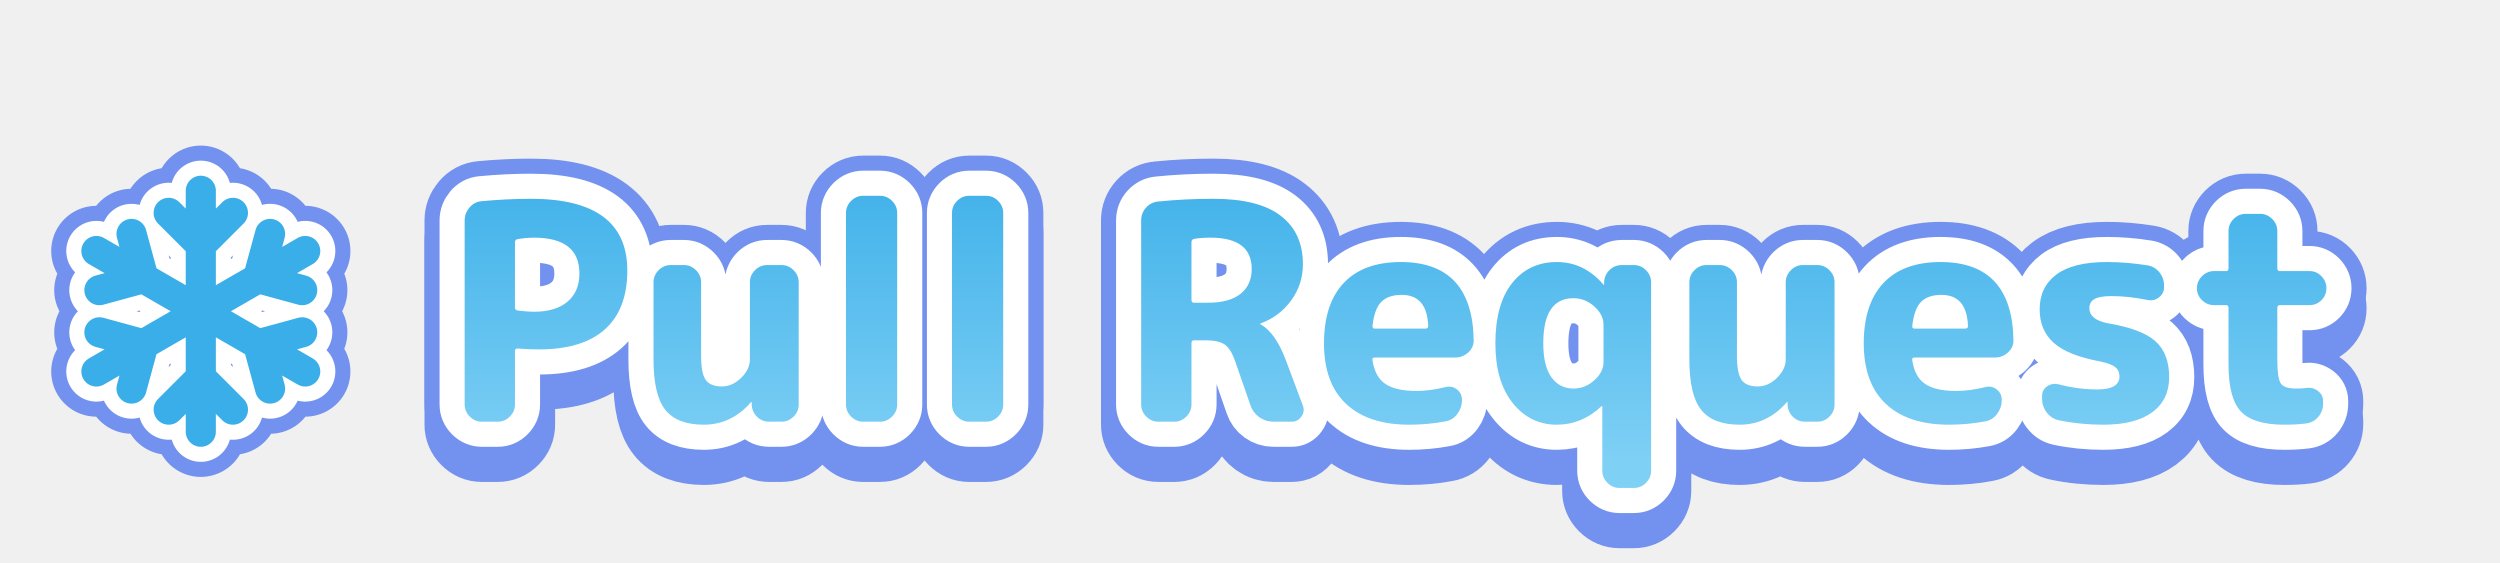
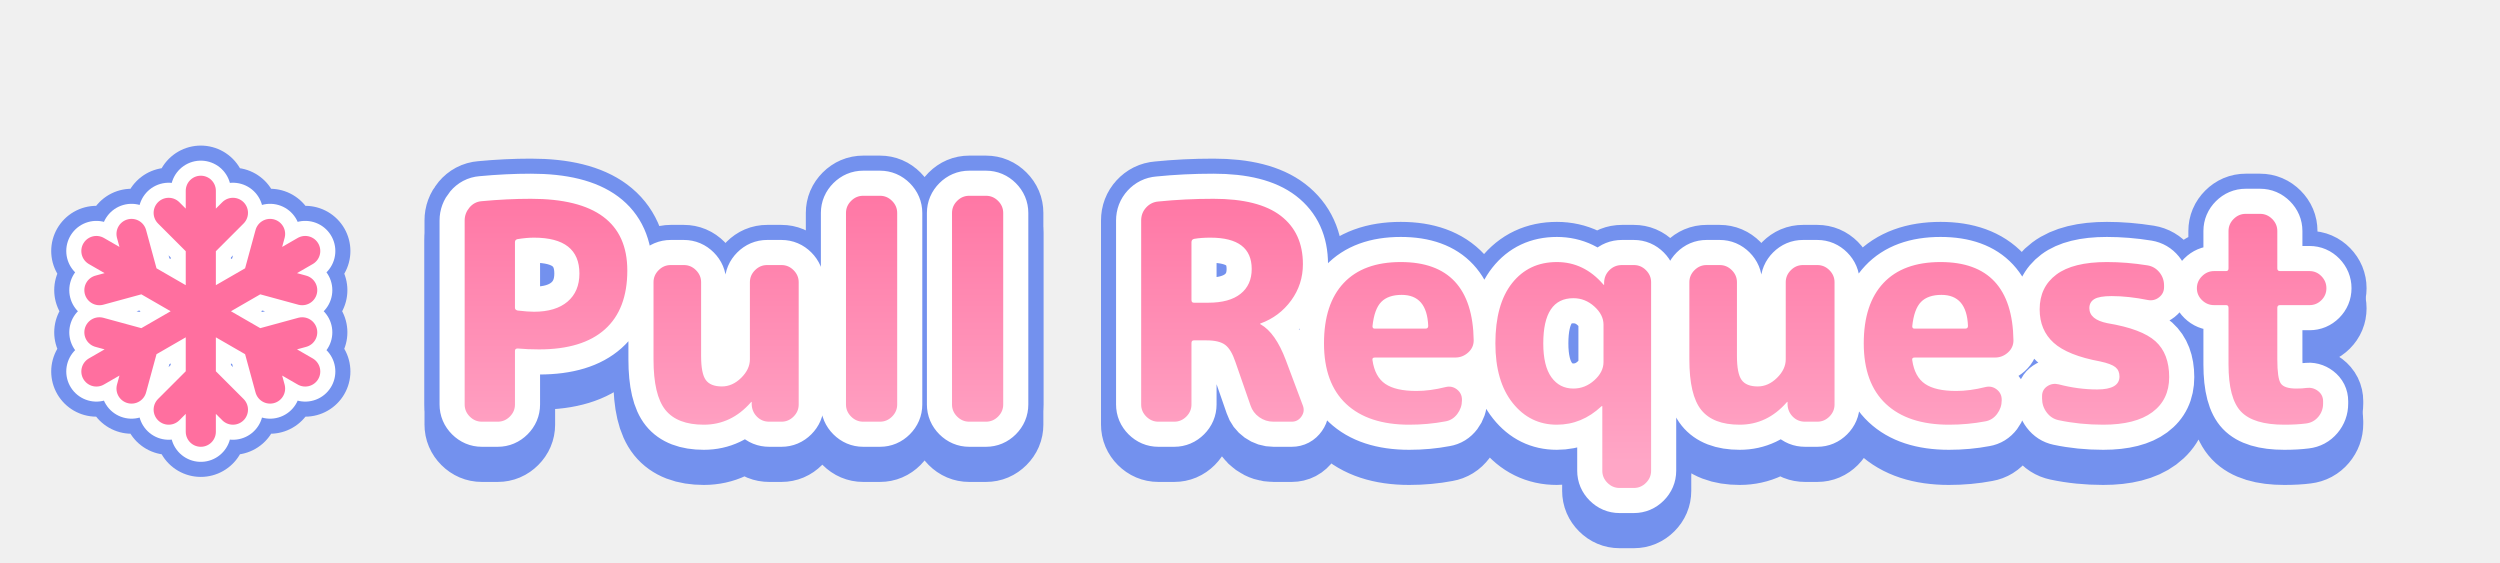
<svg xmlns="http://www.w3.org/2000/svg" width="249" height="56" viewBox="0 0 249 56" role="img" aria-label="Pull Request">
  <defs>
    <linearGradient id="g" x1="0" y1="15.0" x2="0" y2="46" gradientUnits="userSpaceOnUse">
-       <stop offset="0" stop-color="#3aaee8" />
-       <stop offset="1" stop-color="#7fd0f5" />
+       <stop offset="0" stop-color="#ff6f9f" />
+       <stop offset="1" stop-color="#ffa6c6" />
    </linearGradient>
  </defs>
  <path d="M20.0 31.0L20.0 19.0M20.0 24.4L23.2 21.2M20.0 24.4L16.8 21.2M20.0 31.0L9.6 25.0M14.3 27.7L13.1 23.3M14.3 27.7L9.9 28.9M20.0 31.0L9.6 37.0M14.3 34.3L9.9 33.1M14.3 34.3L13.1 38.7M20.0 31.0L20.0 43.0M20.0 37.6L16.8 40.8M20.0 37.6L23.2 40.8M20.0 31.0L30.4 37.0M25.7 34.3L26.9 38.7M25.7 34.3L30.1 33.1M20.0 31.0L30.4 25.0M25.7 27.7L30.1 28.9M25.7 27.7L26.9 23.3" stroke="#7391ee" stroke-width="9" stroke-linecap="round" fill="none" />
  <path d="M20.0 31.0L20.0 19.0M20.0 24.4L23.2 21.2M20.0 24.4L16.8 21.2M20.0 31.0L9.6 25.0M14.3 27.7L13.1 23.3M14.3 27.7L9.9 28.9M20.0 31.0L9.6 37.0M14.3 34.3L9.9 33.1M14.3 34.3L13.1 38.7M20.0 31.0L20.0 43.0M20.0 37.6L16.8 40.8M20.0 37.6L23.2 40.8M20.0 31.0L30.4 37.0M25.7 34.3L26.9 38.7M25.7 34.3L30.1 33.1M20.0 31.0L30.4 25.0M25.7 27.7L30.1 28.9M25.7 27.7L26.9 23.3" stroke="#ffffff" stroke-width="6" stroke-linecap="round" fill="none" />
-   <path d="M20.0 31.0L20.0 19.0M20.0 24.4L23.2 21.2M20.0 24.4L16.8 21.2M20.0 31.0L9.6 25.0M14.3 27.7L13.1 23.3M14.3 27.7L9.9 28.9M20.0 31.0L9.6 37.0M14.3 34.3L9.9 33.1M14.3 34.3L13.1 38.7M20.0 31.0L20.0 43.0M20.0 37.6L16.8 40.8M20.0 37.6L23.2 40.8M20.0 31.0L30.4 37.0M25.7 34.3L26.9 38.7M25.7 34.3L30.1 33.1M20.0 31.0L30.4 25.0M25.7 27.7L30.1 28.9M25.7 27.7L26.9 23.3" stroke="#3aaee8" stroke-width="3" stroke-linecap="round" fill="none" />
+   <path d="M20.0 31.0L20.0 19.0M20.0 24.4L23.2 21.2M20.0 24.4L16.8 21.2M20.0 31.0L9.6 25.0M14.3 27.7L13.1 23.3M14.3 27.7L9.9 28.9M20.0 31.0L9.6 37.0M14.3 34.3L9.9 33.1M14.3 34.3L13.1 38.7M20.0 31.0L20.0 43.0M20.0 37.6L16.8 40.8M20.0 37.6L23.2 40.8M20.0 31.0L30.4 37.0M25.7 34.3L26.9 38.7M25.7 34.3L30.1 33.1M20.0 31.0L30.4 25.0M25.7 27.7L30.1 28.9M25.7 27.7L26.9 23.3" stroke="#ff6f9f" stroke-width="3" stroke-linecap="round" fill="none" />
  <path d="M51.29 24.12V30.66Q51.29 30.87 51.56 30.93Q52.58 31.05 53.18 31.05Q55.34 31.05 56.525 30.045Q57.71 29.04 57.71 27.24Q57.71 23.67 53.18 23.67Q52.43 23.67 51.53 23.82Q51.29 23.88 51.29 24.12ZM47.99 42.0Q47.3 42.0 46.79 41.49Q46.28 40.98 46.28 40.29V21.96Q46.28 21.24 46.76 20.67Q47.24 20.1 47.96 20.04Q50.51 19.8 52.88 19.8Q62.48 19.8 62.48 26.94Q62.48 30.81 60.245 32.805Q58.01 34.8 53.69 34.8Q52.55 34.8 51.56 34.71Q51.29 34.71 51.29 34.95V40.29Q51.29 40.98 50.78 41.49Q50.27 42.0 49.58 42.0ZM70.1 42.3Q67.46 42.3 66.275 40.83Q65.09 39.36 65.09 35.79V28.11Q65.09 27.42 65.6 26.91Q66.11 26.4 66.8 26.4H68.12Q68.81 26.4 69.32 26.91Q69.83 27.42 69.83 28.11V35.46Q69.83 37.2 70.295 37.845Q70.76 38.49 71.9 38.49Q72.95 38.49 73.82 37.635Q74.69 36.78 74.69 35.79V28.11Q74.69 27.42 75.2 26.91Q75.71 26.4 76.4 26.4H77.84Q78.53 26.4 79.04 26.91Q79.55 27.42 79.55 28.11V40.29Q79.55 40.98 79.04 41.49Q78.53 42.0 77.84 42.0H76.61Q75.89 42.0 75.395 41.505Q74.9 41.01 74.87 40.29V40.05Q74.87 40.02 74.84 40.02L74.78 40.08Q72.83 42.3 70.1 42.3ZM85.97 42.0Q85.28 42.0 84.77 41.49Q84.26 40.98 84.26 40.29V21.21Q84.26 20.52 84.77 20.01Q85.28 19.5 85.97 19.5H87.65Q88.34 19.5 88.85 20.01Q89.36 20.52 89.36 21.21V40.29Q89.36 40.98 88.85 41.49Q88.34 42.0 87.65 42.0ZM96.53 42.0Q95.84 42.0 95.33 41.49Q94.82 40.98 94.82 40.29V21.21Q94.82 20.52 95.33 20.01Q95.84 19.5 96.53 19.5H98.21Q98.9 19.5 99.41 20.01Q99.92 20.52 99.92 21.21V40.29Q99.92 40.98 99.41 41.49Q98.9 42.0 98.21 42.0ZM118.67 24.12V29.88Q118.67 30.15 118.91 30.15H120.35Q122.45 30.15 123.56 29.265Q124.67 28.38 124.67 26.79Q124.67 23.67 120.56 23.67Q119.63 23.67 118.94 23.79Q118.67 23.85 118.67 24.12ZM115.37 42.0Q114.68 42.0 114.17 41.49Q113.66 40.98 113.66 40.29V21.96Q113.66 21.21 114.155 20.67Q114.65 20.13 115.37 20.07Q118.04 19.8 120.86 19.8Q125.36 19.8 127.565 21.495Q129.77 23.19 129.77 26.31Q129.77 28.32 128.6 29.925Q127.43 31.53 125.54 32.22Q125.51 32.22 125.51 32.25Q125.51 32.31 125.57 32.31Q127.04 33.15 128.06 35.85L129.77 40.41Q129.98 40.98 129.62 41.49Q129.26 42.0 128.66 42.0H126.83Q126.05 42.0 125.42 41.55Q124.79 41.1 124.55 40.38L123.05 36.06Q122.63 34.8 122.03 34.35Q121.43 33.9 120.17 33.9H118.91Q118.67 33.9 118.67 34.17V40.29Q118.67 40.98 118.16 41.49Q117.65 42.0 116.96 42.0ZM139.61 29.37Q138.26 29.37 137.57 30.075Q136.88 30.78 136.7 32.49Q136.7 32.73 136.91 32.73H141.98Q142.25 32.73 142.25 32.46Q142.13 29.37 139.61 29.37ZM140.36 42.3Q136.28 42.3 134.075 40.23Q131.87 38.16 131.87 34.2Q131.87 30.27 133.835 28.185Q135.8 26.1 139.52 26.1Q146.66 26.1 146.78 33.9Q146.78 34.62 146.225 35.115Q145.67 35.61 144.95 35.61H136.94Q136.64 35.61 136.7 35.88Q136.94 37.53 137.975 38.235Q139.01 38.94 141.08 38.94Q142.43 38.94 143.99 38.55Q144.62 38.4 145.115 38.79Q145.61 39.18 145.61 39.81V39.87Q145.61 40.62 145.145 41.235Q144.68 41.85 143.96 41.97Q142.22 42.3 140.36 42.3ZM156.71 29.7Q153.71 29.7 153.71 34.2Q153.71 36.45 154.52 37.575Q155.33 38.7 156.71 38.7Q157.88 38.7 158.795 37.875Q159.71 37.05 159.71 36.06V32.34Q159.71 31.35 158.795 30.525Q157.88 29.7 156.71 29.7ZM155.06 42.3Q152.39 42.3 150.665 40.14Q148.94 37.98 148.94 34.2Q148.94 30.3 150.605 28.2Q152.27 26.1 155.06 26.1Q157.76 26.1 159.68 28.32L159.74 28.38Q159.77 28.38 159.77 28.35V28.11Q159.8 27.39 160.31 26.895Q160.82 26.4 161.54 26.4H162.74Q163.43 26.4 163.94 26.91Q164.45 27.42 164.45 28.11V46.89Q164.45 47.58 163.94 48.09Q163.43 48.6 162.74 48.6H161.3Q160.61 48.6 160.1 48.09Q159.59 47.58 159.59 46.89V40.47Q159.59 40.44 159.56 40.44Q159.53 40.44 159.5 40.47Q157.55 42.3 155.06 42.3ZM173.27 42.3Q170.63 42.3 169.445 40.83Q168.26 39.36 168.26 35.79V28.11Q168.26 27.42 168.77 26.91Q169.28 26.4 169.97 26.4H171.29Q171.98 26.4 172.49 26.91Q173 27.42 173 28.11V35.46Q173 37.2 173.465 37.845Q173.93 38.49 175.07 38.49Q176.12 38.49 176.99 37.635Q177.86 36.78 177.86 35.79V28.11Q177.86 27.42 178.37 26.91Q178.88 26.4 179.57 26.4H181.01Q181.7 26.4 182.21 26.91Q182.72 27.42 182.72 28.11V40.29Q182.72 40.98 182.21 41.49Q181.7 42.0 181.01 42.0H179.78Q179.06 42.0 178.565 41.505Q178.07 41.01 178.04 40.29V40.05Q178.04 40.02 178.01 40.02L177.95 40.08Q176 42.3 173.27 42.3ZM193.37 29.37Q192.02 29.37 191.33 30.075Q190.64 30.78 190.46 32.49Q190.46 32.73 190.67 32.73H195.74Q196.01 32.73 196.01 32.46Q195.89 29.37 193.37 29.37ZM194.12 42.3Q190.04 42.3 187.835 40.23Q185.63 38.16 185.63 34.2Q185.63 30.27 187.595 28.185Q189.56 26.1 193.28 26.1Q200.42 26.1 200.54 33.9Q200.54 34.62 199.985 35.115Q199.43 35.61 198.71 35.61H190.7Q190.4 35.61 190.46 35.88Q190.7 37.53 191.735 38.235Q192.77 38.94 194.84 38.94Q196.19 38.94 197.75 38.55Q198.38 38.4 198.875 38.79Q199.37 39.18 199.37 39.81V39.87Q199.37 40.62 198.905 41.235Q198.44 41.85 197.72 41.97Q195.98 42.3 194.12 42.3ZM209.18 36.0Q205.94 35.4 204.545 34.14Q203.15 32.88 203.15 30.81Q203.15 28.59 204.815 27.345Q206.48 26.1 209.84 26.1Q211.82 26.1 213.89 26.43Q214.61 26.55 215.075 27.12Q215.54 27.69 215.54 28.44V28.59Q215.54 29.22 215.045 29.61Q214.55 30.0 213.92 29.88Q211.97 29.49 210.32 29.49Q209.09 29.49 208.595 29.79Q208.1 30.09 208.1 30.69Q208.1 31.83 209.9 32.19Q213.32 32.76 214.685 33.99Q216.05 35.22 216.05 37.56Q216.05 39.81 214.37 41.055Q212.69 42.3 209.48 42.3Q207.14 42.3 205.04 41.85Q204.32 41.7 203.855 41.085Q203.39 40.47 203.39 39.69V39.45Q203.39 38.82 203.9 38.475Q204.41 38.13 205.04 38.28Q206.99 38.79 208.88 38.79Q211.1 38.79 211.1 37.5Q211.1 36.9 210.695 36.57Q210.29 36.24 209.18 36.0ZM220.52 30.39Q219.83 30.39 219.32 29.895Q218.81 29.4 218.81 28.71Q218.81 28.02 219.32 27.51Q219.83 27.0 220.52 27.0H221.72Q221.96 27.0 221.96 26.73V23.01Q221.96 22.32 222.47 21.81Q222.98 21.3 223.67 21.3H225.11Q225.8 21.3 226.31 21.81Q226.82 22.32 226.82 23.01V26.73Q226.82 27.0 227.09 27.0H230.03Q230.72 27.0 231.215 27.51Q231.71 28.02 231.71 28.71Q231.71 29.4 231.215 29.895Q230.72 30.39 230.03 30.39H227.09Q226.82 30.39 226.82 30.66V35.79Q226.82 37.68 227.165 38.19Q227.51 38.7 228.71 38.7Q229.34 38.7 229.7 38.64Q230.36 38.55 230.87 38.94Q231.38 39.33 231.38 39.96V40.2Q231.38 40.95 230.9 41.52Q230.42 42.09 229.67 42.18Q228.74 42.3 227.51 42.3Q224.45 42.3 223.205 40.995Q221.96 39.69 221.96 36.3V30.66Q221.96 30.39 221.72 30.39Z" fill="#7391ee" stroke="#7391ee" stroke-width="8" stroke-linejoin="round" transform="translate(0 2)" />
  <path d="M51.29 24.12V30.66Q51.29 30.87 51.56 30.93Q52.58 31.05 53.18 31.05Q55.34 31.05 56.525 30.045Q57.71 29.04 57.71 27.24Q57.71 23.67 53.18 23.67Q52.43 23.67 51.53 23.82Q51.29 23.88 51.29 24.12ZM47.99 42.0Q47.3 42.0 46.79 41.49Q46.28 40.98 46.28 40.29V21.96Q46.28 21.24 46.76 20.67Q47.24 20.1 47.96 20.04Q50.51 19.8 52.88 19.8Q62.48 19.8 62.48 26.94Q62.48 30.81 60.245 32.805Q58.01 34.8 53.69 34.8Q52.55 34.8 51.56 34.71Q51.29 34.71 51.29 34.95V40.29Q51.29 40.98 50.78 41.49Q50.27 42.0 49.58 42.0ZM70.1 42.3Q67.46 42.3 66.275 40.83Q65.09 39.36 65.09 35.79V28.11Q65.09 27.42 65.6 26.91Q66.11 26.4 66.8 26.4H68.12Q68.81 26.4 69.32 26.91Q69.83 27.42 69.83 28.11V35.46Q69.83 37.2 70.295 37.845Q70.76 38.49 71.9 38.49Q72.95 38.49 73.82 37.635Q74.69 36.78 74.69 35.79V28.11Q74.69 27.42 75.2 26.91Q75.71 26.4 76.4 26.4H77.84Q78.53 26.4 79.04 26.91Q79.55 27.42 79.55 28.11V40.29Q79.55 40.98 79.04 41.49Q78.53 42.0 77.84 42.0H76.61Q75.89 42.0 75.395 41.505Q74.9 41.01 74.87 40.29V40.05Q74.87 40.02 74.84 40.02L74.78 40.08Q72.83 42.3 70.1 42.3ZM85.97 42.0Q85.28 42.0 84.77 41.49Q84.26 40.98 84.26 40.29V21.21Q84.26 20.52 84.77 20.01Q85.28 19.5 85.97 19.5H87.65Q88.34 19.5 88.85 20.01Q89.36 20.52 89.36 21.21V40.29Q89.36 40.98 88.85 41.49Q88.34 42.0 87.65 42.0ZM96.53 42.0Q95.84 42.0 95.33 41.49Q94.82 40.98 94.82 40.29V21.21Q94.82 20.52 95.33 20.01Q95.84 19.5 96.53 19.5H98.21Q98.9 19.5 99.41 20.01Q99.92 20.52 99.92 21.21V40.29Q99.92 40.98 99.41 41.49Q98.9 42.0 98.21 42.0ZM118.67 24.12V29.88Q118.67 30.15 118.91 30.15H120.35Q122.45 30.15 123.56 29.265Q124.67 28.38 124.67 26.79Q124.67 23.67 120.56 23.67Q119.63 23.67 118.94 23.79Q118.67 23.85 118.67 24.12ZM115.37 42.0Q114.68 42.0 114.17 41.49Q113.66 40.98 113.66 40.29V21.96Q113.66 21.21 114.155 20.67Q114.65 20.13 115.37 20.07Q118.04 19.8 120.86 19.8Q125.36 19.8 127.565 21.495Q129.77 23.19 129.77 26.31Q129.77 28.32 128.6 29.925Q127.43 31.53 125.54 32.22Q125.51 32.22 125.51 32.25Q125.51 32.31 125.57 32.31Q127.04 33.15 128.06 35.85L129.77 40.41Q129.98 40.98 129.62 41.49Q129.26 42.0 128.66 42.0H126.83Q126.05 42.0 125.42 41.55Q124.79 41.1 124.55 40.38L123.05 36.06Q122.63 34.8 122.03 34.35Q121.43 33.9 120.17 33.9H118.91Q118.67 33.9 118.67 34.17V40.29Q118.67 40.98 118.16 41.49Q117.65 42.0 116.96 42.0ZM139.61 29.37Q138.26 29.37 137.57 30.075Q136.88 30.78 136.7 32.49Q136.7 32.73 136.91 32.73H141.98Q142.25 32.73 142.25 32.46Q142.13 29.37 139.61 29.37ZM140.36 42.3Q136.28 42.3 134.075 40.23Q131.87 38.16 131.87 34.2Q131.87 30.27 133.835 28.185Q135.8 26.1 139.52 26.1Q146.66 26.1 146.78 33.9Q146.78 34.62 146.225 35.115Q145.67 35.61 144.95 35.61H136.94Q136.64 35.61 136.7 35.88Q136.94 37.53 137.975 38.235Q139.01 38.94 141.08 38.94Q142.43 38.94 143.99 38.55Q144.62 38.4 145.115 38.79Q145.61 39.18 145.61 39.81V39.87Q145.61 40.62 145.145 41.235Q144.68 41.85 143.96 41.97Q142.22 42.3 140.36 42.3ZM156.71 29.7Q153.71 29.7 153.71 34.2Q153.71 36.45 154.52 37.575Q155.33 38.7 156.71 38.7Q157.88 38.7 158.795 37.875Q159.71 37.05 159.71 36.06V32.34Q159.71 31.35 158.795 30.525Q157.88 29.7 156.71 29.7ZM155.06 42.3Q152.39 42.3 150.665 40.14Q148.94 37.98 148.94 34.2Q148.94 30.3 150.605 28.2Q152.27 26.1 155.06 26.1Q157.76 26.1 159.68 28.32L159.74 28.38Q159.77 28.38 159.77 28.35V28.11Q159.8 27.39 160.31 26.895Q160.82 26.4 161.54 26.4H162.74Q163.43 26.4 163.94 26.91Q164.45 27.42 164.45 28.11V46.89Q164.45 47.58 163.94 48.09Q163.43 48.6 162.74 48.6H161.3Q160.61 48.6 160.1 48.09Q159.59 47.58 159.59 46.89V40.47Q159.59 40.44 159.56 40.44Q159.53 40.44 159.5 40.47Q157.55 42.3 155.06 42.3ZM173.27 42.3Q170.63 42.3 169.445 40.83Q168.26 39.36 168.26 35.79V28.11Q168.26 27.42 168.77 26.91Q169.28 26.4 169.97 26.4H171.29Q171.98 26.4 172.49 26.91Q173 27.42 173 28.11V35.46Q173 37.2 173.465 37.845Q173.93 38.49 175.07 38.49Q176.12 38.49 176.99 37.635Q177.86 36.78 177.86 35.79V28.11Q177.86 27.42 178.37 26.91Q178.88 26.4 179.57 26.4H181.01Q181.7 26.4 182.21 26.91Q182.72 27.42 182.72 28.11V40.29Q182.72 40.98 182.21 41.49Q181.7 42.0 181.01 42.0H179.78Q179.06 42.0 178.565 41.505Q178.07 41.01 178.04 40.29V40.05Q178.04 40.02 178.01 40.02L177.95 40.08Q176 42.3 173.27 42.3ZM193.37 29.37Q192.02 29.37 191.33 30.075Q190.64 30.78 190.46 32.49Q190.46 32.73 190.67 32.73H195.74Q196.01 32.73 196.01 32.46Q195.89 29.37 193.37 29.37ZM194.12 42.3Q190.04 42.3 187.835 40.23Q185.63 38.16 185.63 34.2Q185.63 30.27 187.595 28.185Q189.56 26.1 193.28 26.1Q200.42 26.1 200.54 33.9Q200.54 34.62 199.985 35.115Q199.43 35.61 198.71 35.61H190.7Q190.4 35.61 190.46 35.88Q190.7 37.53 191.735 38.235Q192.77 38.94 194.84 38.94Q196.19 38.94 197.75 38.55Q198.38 38.4 198.875 38.79Q199.37 39.18 199.37 39.81V39.87Q199.37 40.62 198.905 41.235Q198.44 41.85 197.72 41.97Q195.98 42.3 194.12 42.3ZM209.18 36.0Q205.94 35.4 204.545 34.14Q203.15 32.88 203.15 30.81Q203.15 28.59 204.815 27.345Q206.48 26.1 209.84 26.1Q211.82 26.1 213.89 26.43Q214.61 26.55 215.075 27.12Q215.54 27.69 215.54 28.44V28.59Q215.54 29.22 215.045 29.61Q214.55 30.0 213.92 29.88Q211.97 29.49 210.32 29.49Q209.09 29.49 208.595 29.79Q208.1 30.09 208.1 30.69Q208.1 31.83 209.9 32.19Q213.32 32.76 214.685 33.99Q216.05 35.22 216.05 37.56Q216.05 39.81 214.37 41.055Q212.69 42.3 209.48 42.3Q207.14 42.3 205.04 41.85Q204.32 41.7 203.855 41.085Q203.39 40.47 203.39 39.69V39.45Q203.39 38.82 203.9 38.475Q204.41 38.13 205.04 38.28Q206.99 38.79 208.88 38.79Q211.1 38.79 211.1 37.5Q211.1 36.9 210.695 36.57Q210.29 36.24 209.18 36.0ZM220.52 30.39Q219.83 30.39 219.32 29.895Q218.81 29.4 218.81 28.71Q218.81 28.02 219.32 27.51Q219.83 27.0 220.52 27.0H221.72Q221.96 27.0 221.96 26.73V23.01Q221.96 22.32 222.47 21.81Q222.98 21.3 223.67 21.3H225.11Q225.8 21.3 226.31 21.81Q226.82 22.32 226.82 23.01V26.73Q226.82 27.0 227.09 27.0H230.03Q230.72 27.0 231.215 27.51Q231.71 28.02 231.71 28.71Q231.71 29.4 231.215 29.895Q230.72 30.39 230.03 30.39H227.09Q226.82 30.39 226.82 30.66V35.79Q226.82 37.68 227.165 38.19Q227.51 38.7 228.71 38.7Q229.34 38.7 229.7 38.64Q230.36 38.55 230.87 38.94Q231.38 39.33 231.38 39.96V40.2Q231.38 40.95 230.9 41.52Q230.42 42.09 229.67 42.18Q228.74 42.3 227.51 42.3Q224.45 42.3 223.205 40.995Q221.96 39.69 221.96 36.3V30.66Q221.96 30.39 221.72 30.39Z" fill="#7391ee" stroke="#7391ee" stroke-width="8" stroke-linejoin="round" />
  <path d="M51.29 24.12V30.66Q51.29 30.87 51.56 30.93Q52.58 31.05 53.18 31.05Q55.34 31.05 56.525 30.045Q57.71 29.04 57.71 27.24Q57.71 23.67 53.18 23.67Q52.43 23.67 51.53 23.82Q51.29 23.88 51.29 24.12ZM47.99 42.0Q47.3 42.0 46.79 41.49Q46.28 40.98 46.28 40.29V21.96Q46.28 21.24 46.76 20.67Q47.24 20.1 47.96 20.04Q50.51 19.8 52.88 19.8Q62.48 19.8 62.48 26.94Q62.48 30.81 60.245 32.805Q58.01 34.8 53.69 34.8Q52.55 34.8 51.56 34.71Q51.29 34.71 51.29 34.95V40.29Q51.29 40.98 50.78 41.49Q50.27 42.0 49.58 42.0ZM70.1 42.3Q67.46 42.3 66.275 40.83Q65.09 39.36 65.09 35.79V28.11Q65.09 27.42 65.6 26.91Q66.11 26.4 66.8 26.4H68.12Q68.81 26.4 69.32 26.91Q69.83 27.42 69.83 28.11V35.46Q69.83 37.2 70.295 37.845Q70.76 38.49 71.9 38.49Q72.95 38.49 73.82 37.635Q74.69 36.78 74.69 35.79V28.11Q74.69 27.42 75.2 26.91Q75.71 26.4 76.4 26.4H77.84Q78.53 26.4 79.04 26.91Q79.55 27.42 79.55 28.11V40.29Q79.55 40.98 79.04 41.49Q78.53 42.0 77.84 42.0H76.61Q75.89 42.0 75.395 41.505Q74.9 41.01 74.87 40.29V40.05Q74.87 40.02 74.84 40.02L74.78 40.08Q72.83 42.3 70.1 42.3ZM85.97 42.0Q85.28 42.0 84.77 41.49Q84.26 40.98 84.26 40.29V21.21Q84.26 20.52 84.77 20.01Q85.28 19.5 85.97 19.5H87.65Q88.34 19.5 88.85 20.01Q89.36 20.52 89.36 21.21V40.29Q89.36 40.98 88.85 41.49Q88.34 42.0 87.65 42.0ZM96.53 42.0Q95.84 42.0 95.33 41.49Q94.82 40.98 94.82 40.29V21.21Q94.82 20.52 95.33 20.01Q95.84 19.5 96.53 19.5H98.21Q98.9 19.5 99.41 20.01Q99.92 20.52 99.92 21.21V40.29Q99.92 40.98 99.41 41.49Q98.9 42.0 98.21 42.0ZM118.67 24.12V29.88Q118.67 30.15 118.91 30.15H120.35Q122.45 30.15 123.56 29.265Q124.67 28.38 124.67 26.79Q124.67 23.67 120.56 23.67Q119.63 23.67 118.94 23.79Q118.67 23.85 118.67 24.12ZM115.37 42.0Q114.68 42.0 114.17 41.49Q113.66 40.98 113.66 40.29V21.96Q113.66 21.21 114.155 20.67Q114.65 20.13 115.37 20.07Q118.04 19.8 120.86 19.8Q125.36 19.8 127.565 21.495Q129.77 23.19 129.77 26.31Q129.77 28.32 128.6 29.925Q127.43 31.53 125.54 32.22Q125.51 32.22 125.51 32.25Q125.51 32.31 125.57 32.31Q127.04 33.15 128.06 35.85L129.77 40.41Q129.98 40.98 129.62 41.49Q129.26 42.0 128.66 42.0H126.83Q126.05 42.0 125.42 41.55Q124.79 41.1 124.55 40.38L123.05 36.06Q122.63 34.8 122.03 34.35Q121.43 33.9 120.17 33.9H118.91Q118.67 33.9 118.67 34.17V40.29Q118.67 40.98 118.16 41.49Q117.65 42.0 116.96 42.0ZM139.61 29.37Q138.26 29.37 137.57 30.075Q136.88 30.78 136.7 32.49Q136.7 32.73 136.91 32.73H141.98Q142.25 32.73 142.25 32.46Q142.13 29.37 139.61 29.37ZM140.36 42.3Q136.28 42.3 134.075 40.23Q131.87 38.16 131.87 34.2Q131.87 30.27 133.835 28.185Q135.8 26.1 139.52 26.1Q146.66 26.1 146.78 33.9Q146.78 34.62 146.225 35.115Q145.67 35.61 144.95 35.61H136.94Q136.64 35.61 136.7 35.88Q136.94 37.53 137.975 38.235Q139.01 38.94 141.08 38.94Q142.43 38.94 143.99 38.55Q144.62 38.4 145.115 38.79Q145.61 39.18 145.61 39.81V39.87Q145.61 40.62 145.145 41.235Q144.68 41.85 143.96 41.97Q142.22 42.3 140.36 42.3ZM156.71 29.7Q153.71 29.7 153.71 34.2Q153.71 36.45 154.52 37.575Q155.33 38.7 156.71 38.7Q157.88 38.7 158.795 37.875Q159.71 37.05 159.71 36.06V32.34Q159.71 31.35 158.795 30.525Q157.88 29.7 156.71 29.7ZM155.06 42.3Q152.39 42.3 150.665 40.14Q148.94 37.98 148.94 34.2Q148.94 30.3 150.605 28.2Q152.27 26.1 155.06 26.1Q157.76 26.1 159.68 28.32L159.74 28.38Q159.77 28.38 159.77 28.35V28.11Q159.8 27.39 160.31 26.895Q160.82 26.4 161.54 26.4H162.74Q163.43 26.4 163.94 26.91Q164.45 27.42 164.45 28.11V46.89Q164.45 47.58 163.94 48.09Q163.43 48.6 162.74 48.6H161.3Q160.61 48.6 160.1 48.09Q159.59 47.58 159.59 46.89V40.47Q159.59 40.44 159.56 40.44Q159.53 40.44 159.5 40.47Q157.55 42.3 155.06 42.3ZM173.27 42.3Q170.63 42.3 169.445 40.83Q168.26 39.36 168.26 35.79V28.11Q168.26 27.42 168.77 26.91Q169.28 26.4 169.97 26.4H171.29Q171.98 26.4 172.49 26.91Q173 27.42 173 28.11V35.46Q173 37.2 173.465 37.845Q173.93 38.49 175.07 38.49Q176.12 38.49 176.99 37.635Q177.86 36.78 177.86 35.79V28.11Q177.86 27.42 178.37 26.91Q178.88 26.4 179.57 26.4H181.01Q181.7 26.4 182.21 26.91Q182.72 27.42 182.72 28.11V40.29Q182.72 40.98 182.21 41.49Q181.7 42.0 181.01 42.0H179.78Q179.06 42.0 178.565 41.505Q178.07 41.01 178.04 40.29V40.05Q178.04 40.02 178.01 40.02L177.95 40.08Q176 42.3 173.27 42.3ZM193.37 29.37Q192.02 29.37 191.33 30.075Q190.64 30.78 190.46 32.49Q190.46 32.73 190.67 32.73H195.74Q196.01 32.73 196.01 32.46Q195.89 29.37 193.37 29.37ZM194.12 42.3Q190.04 42.3 187.835 40.23Q185.63 38.16 185.63 34.2Q185.63 30.27 187.595 28.185Q189.56 26.1 193.28 26.1Q200.42 26.1 200.54 33.9Q200.54 34.62 199.985 35.115Q199.43 35.61 198.71 35.61H190.7Q190.4 35.61 190.46 35.88Q190.7 37.53 191.735 38.235Q192.77 38.94 194.84 38.94Q196.19 38.94 197.75 38.55Q198.38 38.4 198.875 38.79Q199.37 39.18 199.37 39.81V39.87Q199.37 40.62 198.905 41.235Q198.44 41.85 197.72 41.97Q195.98 42.3 194.12 42.3ZM209.18 36.0Q205.94 35.4 204.545 34.14Q203.15 32.88 203.15 30.81Q203.15 28.59 204.815 27.345Q206.48 26.1 209.84 26.1Q211.82 26.1 213.89 26.43Q214.61 26.55 215.075 27.12Q215.54 27.69 215.54 28.44V28.59Q215.54 29.22 215.045 29.61Q214.55 30.0 213.92 29.88Q211.97 29.49 210.32 29.49Q209.09 29.49 208.595 29.79Q208.1 30.09 208.1 30.69Q208.1 31.83 209.9 32.19Q213.32 32.76 214.685 33.99Q216.05 35.22 216.05 37.56Q216.05 39.81 214.37 41.055Q212.69 42.3 209.48 42.3Q207.14 42.3 205.04 41.85Q204.32 41.7 203.855 41.085Q203.39 40.47 203.39 39.69V39.45Q203.39 38.82 203.9 38.475Q204.41 38.13 205.04 38.28Q206.99 38.79 208.88 38.79Q211.1 38.79 211.1 37.5Q211.1 36.9 210.695 36.57Q210.29 36.24 209.18 36.0ZM220.52 30.39Q219.83 30.39 219.32 29.895Q218.81 29.4 218.81 28.71Q218.81 28.02 219.32 27.51Q219.83 27.0 220.52 27.0H221.72Q221.96 27.0 221.96 26.73V23.01Q221.96 22.32 222.47 21.81Q222.98 21.3 223.67 21.3H225.11Q225.8 21.3 226.31 21.81Q226.82 22.32 226.82 23.01V26.73Q226.82 27.0 227.09 27.0H230.03Q230.72 27.0 231.215 27.51Q231.71 28.02 231.71 28.71Q231.71 29.4 231.215 29.895Q230.72 30.39 230.03 30.39H227.09Q226.82 30.39 226.82 30.66V35.79Q226.82 37.68 227.165 38.19Q227.51 38.7 228.71 38.7Q229.34 38.7 229.7 38.64Q230.36 38.55 230.87 38.94Q231.38 39.33 231.38 39.96V40.2Q231.38 40.95 230.9 41.52Q230.42 42.09 229.67 42.18Q228.74 42.3 227.51 42.3Q224.45 42.3 223.205 40.995Q221.96 39.69 221.96 36.3V30.66Q221.96 30.39 221.72 30.39Z" fill="#ffffff" stroke="#ffffff" stroke-width="5" stroke-linejoin="round" />
  <path d="M51.29 24.12V30.66Q51.29 30.87 51.56 30.93Q52.58 31.05 53.18 31.05Q55.34 31.05 56.525 30.045Q57.71 29.04 57.71 27.24Q57.71 23.67 53.18 23.67Q52.43 23.67 51.53 23.82Q51.29 23.88 51.29 24.12ZM47.99 42.0Q47.3 42.0 46.79 41.49Q46.28 40.98 46.28 40.29V21.96Q46.28 21.24 46.76 20.67Q47.24 20.1 47.96 20.04Q50.51 19.8 52.88 19.8Q62.48 19.8 62.48 26.94Q62.48 30.81 60.245 32.805Q58.01 34.8 53.69 34.8Q52.55 34.8 51.56 34.71Q51.29 34.71 51.29 34.95V40.29Q51.29 40.98 50.78 41.49Q50.27 42.0 49.58 42.0ZM70.1 42.3Q67.46 42.3 66.275 40.83Q65.09 39.36 65.09 35.79V28.11Q65.09 27.42 65.6 26.91Q66.11 26.4 66.8 26.4H68.12Q68.81 26.4 69.32 26.91Q69.83 27.42 69.83 28.11V35.46Q69.83 37.2 70.295 37.845Q70.76 38.49 71.9 38.49Q72.95 38.49 73.82 37.635Q74.69 36.78 74.69 35.79V28.11Q74.69 27.42 75.2 26.91Q75.71 26.4 76.4 26.4H77.84Q78.53 26.4 79.04 26.91Q79.55 27.42 79.55 28.11V40.29Q79.55 40.98 79.04 41.49Q78.53 42.0 77.84 42.0H76.61Q75.89 42.0 75.395 41.505Q74.9 41.01 74.87 40.29V40.05Q74.87 40.02 74.84 40.02L74.78 40.08Q72.83 42.3 70.1 42.3ZM85.97 42.0Q85.28 42.0 84.77 41.49Q84.26 40.98 84.26 40.29V21.21Q84.26 20.52 84.77 20.01Q85.28 19.5 85.97 19.5H87.65Q88.34 19.5 88.85 20.01Q89.36 20.52 89.36 21.21V40.29Q89.36 40.98 88.85 41.49Q88.34 42.0 87.65 42.0ZM96.53 42.0Q95.84 42.0 95.33 41.49Q94.82 40.98 94.82 40.29V21.21Q94.82 20.52 95.33 20.01Q95.84 19.5 96.53 19.5H98.21Q98.9 19.5 99.41 20.01Q99.92 20.52 99.92 21.21V40.29Q99.92 40.98 99.41 41.49Q98.9 42.0 98.21 42.0ZM118.67 24.12V29.88Q118.67 30.15 118.91 30.15H120.35Q122.45 30.15 123.56 29.265Q124.67 28.38 124.67 26.79Q124.67 23.67 120.56 23.67Q119.63 23.67 118.94 23.79Q118.67 23.85 118.67 24.12ZM115.37 42.0Q114.68 42.0 114.17 41.49Q113.66 40.98 113.66 40.29V21.96Q113.66 21.21 114.155 20.67Q114.65 20.13 115.37 20.07Q118.04 19.8 120.86 19.8Q125.36 19.8 127.565 21.495Q129.77 23.19 129.77 26.31Q129.77 28.32 128.6 29.925Q127.43 31.53 125.54 32.22Q125.51 32.22 125.51 32.25Q125.51 32.31 125.57 32.31Q127.04 33.15 128.06 35.85L129.77 40.41Q129.98 40.98 129.62 41.49Q129.26 42.0 128.66 42.0H126.83Q126.05 42.0 125.42 41.55Q124.79 41.1 124.55 40.38L123.05 36.06Q122.63 34.8 122.03 34.35Q121.43 33.9 120.17 33.9H118.91Q118.67 33.9 118.67 34.17V40.29Q118.67 40.98 118.16 41.49Q117.65 42.0 116.96 42.0ZM139.61 29.37Q138.26 29.37 137.57 30.075Q136.88 30.78 136.7 32.49Q136.7 32.73 136.91 32.73H141.98Q142.25 32.73 142.25 32.46Q142.13 29.37 139.61 29.37ZM140.36 42.3Q136.28 42.3 134.075 40.23Q131.87 38.16 131.87 34.2Q131.87 30.27 133.835 28.185Q135.8 26.1 139.52 26.1Q146.66 26.1 146.78 33.9Q146.78 34.62 146.225 35.115Q145.67 35.61 144.95 35.61H136.94Q136.64 35.61 136.7 35.88Q136.94 37.53 137.975 38.235Q139.01 38.94 141.08 38.94Q142.43 38.94 143.99 38.55Q144.62 38.4 145.115 38.79Q145.61 39.18 145.61 39.81V39.87Q145.61 40.62 145.145 41.235Q144.68 41.85 143.96 41.97Q142.22 42.3 140.36 42.3ZM156.71 29.7Q153.71 29.7 153.71 34.2Q153.71 36.45 154.52 37.575Q155.33 38.7 156.71 38.7Q157.88 38.7 158.795 37.875Q159.71 37.05 159.71 36.06V32.34Q159.71 31.35 158.795 30.525Q157.88 29.7 156.71 29.7ZM155.06 42.3Q152.39 42.3 150.665 40.14Q148.94 37.98 148.94 34.2Q148.94 30.3 150.605 28.2Q152.27 26.1 155.06 26.1Q157.76 26.1 159.68 28.32L159.74 28.38Q159.77 28.38 159.77 28.35V28.11Q159.8 27.39 160.31 26.895Q160.82 26.4 161.54 26.4H162.74Q163.43 26.4 163.94 26.91Q164.45 27.42 164.45 28.11V46.89Q164.45 47.58 163.94 48.09Q163.43 48.6 162.74 48.6H161.3Q160.61 48.6 160.1 48.09Q159.59 47.58 159.59 46.89V40.47Q159.59 40.44 159.56 40.44Q159.53 40.44 159.5 40.47Q157.55 42.3 155.06 42.3ZM173.27 42.3Q170.63 42.3 169.445 40.83Q168.26 39.36 168.26 35.79V28.11Q168.26 27.42 168.77 26.91Q169.28 26.4 169.97 26.4H171.29Q171.98 26.4 172.49 26.91Q173 27.42 173 28.11V35.46Q173 37.2 173.465 37.845Q173.93 38.49 175.07 38.49Q176.12 38.49 176.99 37.635Q177.86 36.78 177.86 35.79V28.11Q177.86 27.42 178.37 26.91Q178.88 26.4 179.57 26.4H181.01Q181.7 26.4 182.21 26.91Q182.72 27.42 182.72 28.11V40.29Q182.72 40.98 182.21 41.49Q181.7 42.0 181.01 42.0H179.78Q179.06 42.0 178.565 41.505Q178.07 41.01 178.04 40.29V40.05Q178.04 40.02 178.01 40.02L177.95 40.08Q176 42.3 173.27 42.3ZM193.37 29.37Q192.02 29.37 191.33 30.075Q190.64 30.78 190.46 32.49Q190.46 32.73 190.67 32.73H195.74Q196.01 32.73 196.01 32.46Q195.89 29.37 193.37 29.37ZM194.12 42.3Q190.04 42.3 187.835 40.23Q185.63 38.16 185.63 34.2Q185.63 30.27 187.595 28.185Q189.56 26.1 193.28 26.1Q200.42 26.1 200.54 33.9Q200.54 34.62 199.985 35.115Q199.43 35.61 198.71 35.61H190.7Q190.4 35.61 190.46 35.88Q190.7 37.53 191.735 38.235Q192.77 38.94 194.84 38.94Q196.19 38.94 197.75 38.55Q198.38 38.4 198.875 38.79Q199.37 39.18 199.37 39.81V39.87Q199.37 40.62 198.905 41.235Q198.44 41.85 197.72 41.97Q195.98 42.3 194.12 42.3ZM209.18 36.0Q205.94 35.4 204.545 34.14Q203.15 32.88 203.15 30.81Q203.15 28.59 204.815 27.345Q206.48 26.1 209.84 26.1Q211.82 26.1 213.89 26.43Q214.61 26.55 215.075 27.12Q215.54 27.69 215.54 28.44V28.59Q215.54 29.22 215.045 29.61Q214.55 30.0 213.92 29.88Q211.97 29.49 210.32 29.49Q209.09 29.49 208.595 29.79Q208.1 30.09 208.1 30.69Q208.1 31.83 209.9 32.19Q213.32 32.76 214.685 33.99Q216.05 35.22 216.05 37.56Q216.05 39.81 214.37 41.055Q212.69 42.3 209.48 42.3Q207.14 42.3 205.04 41.85Q204.32 41.7 203.855 41.085Q203.39 40.47 203.39 39.69V39.45Q203.39 38.82 203.9 38.475Q204.41 38.13 205.04 38.28Q206.99 38.79 208.88 38.79Q211.1 38.79 211.1 37.5Q211.1 36.9 210.695 36.57Q210.29 36.24 209.18 36.0ZM220.52 30.39Q219.83 30.39 219.32 29.895Q218.81 29.4 218.81 28.71Q218.81 28.02 219.32 27.51Q219.83 27.0 220.52 27.0H221.72Q221.96 27.0 221.96 26.73V23.01Q221.96 22.32 222.47 21.81Q222.98 21.3 223.67 21.3H225.11Q225.8 21.3 226.31 21.81Q226.82 22.32 226.82 23.01V26.73Q226.82 27.0 227.09 27.0H230.03Q230.72 27.0 231.215 27.51Q231.71 28.02 231.71 28.71Q231.71 29.4 231.215 29.895Q230.72 30.39 230.03 30.39H227.09Q226.82 30.39 226.82 30.66V35.79Q226.82 37.68 227.165 38.19Q227.51 38.7 228.71 38.7Q229.34 38.7 229.7 38.64Q230.36 38.55 230.87 38.94Q231.38 39.33 231.38 39.96V40.2Q231.38 40.95 230.9 41.52Q230.42 42.09 229.67 42.18Q228.74 42.3 227.51 42.3Q224.45 42.3 223.205 40.995Q221.96 39.69 221.96 36.3V30.66Q221.96 30.39 221.72 30.39Z" fill="url(#g)" />
</svg>
